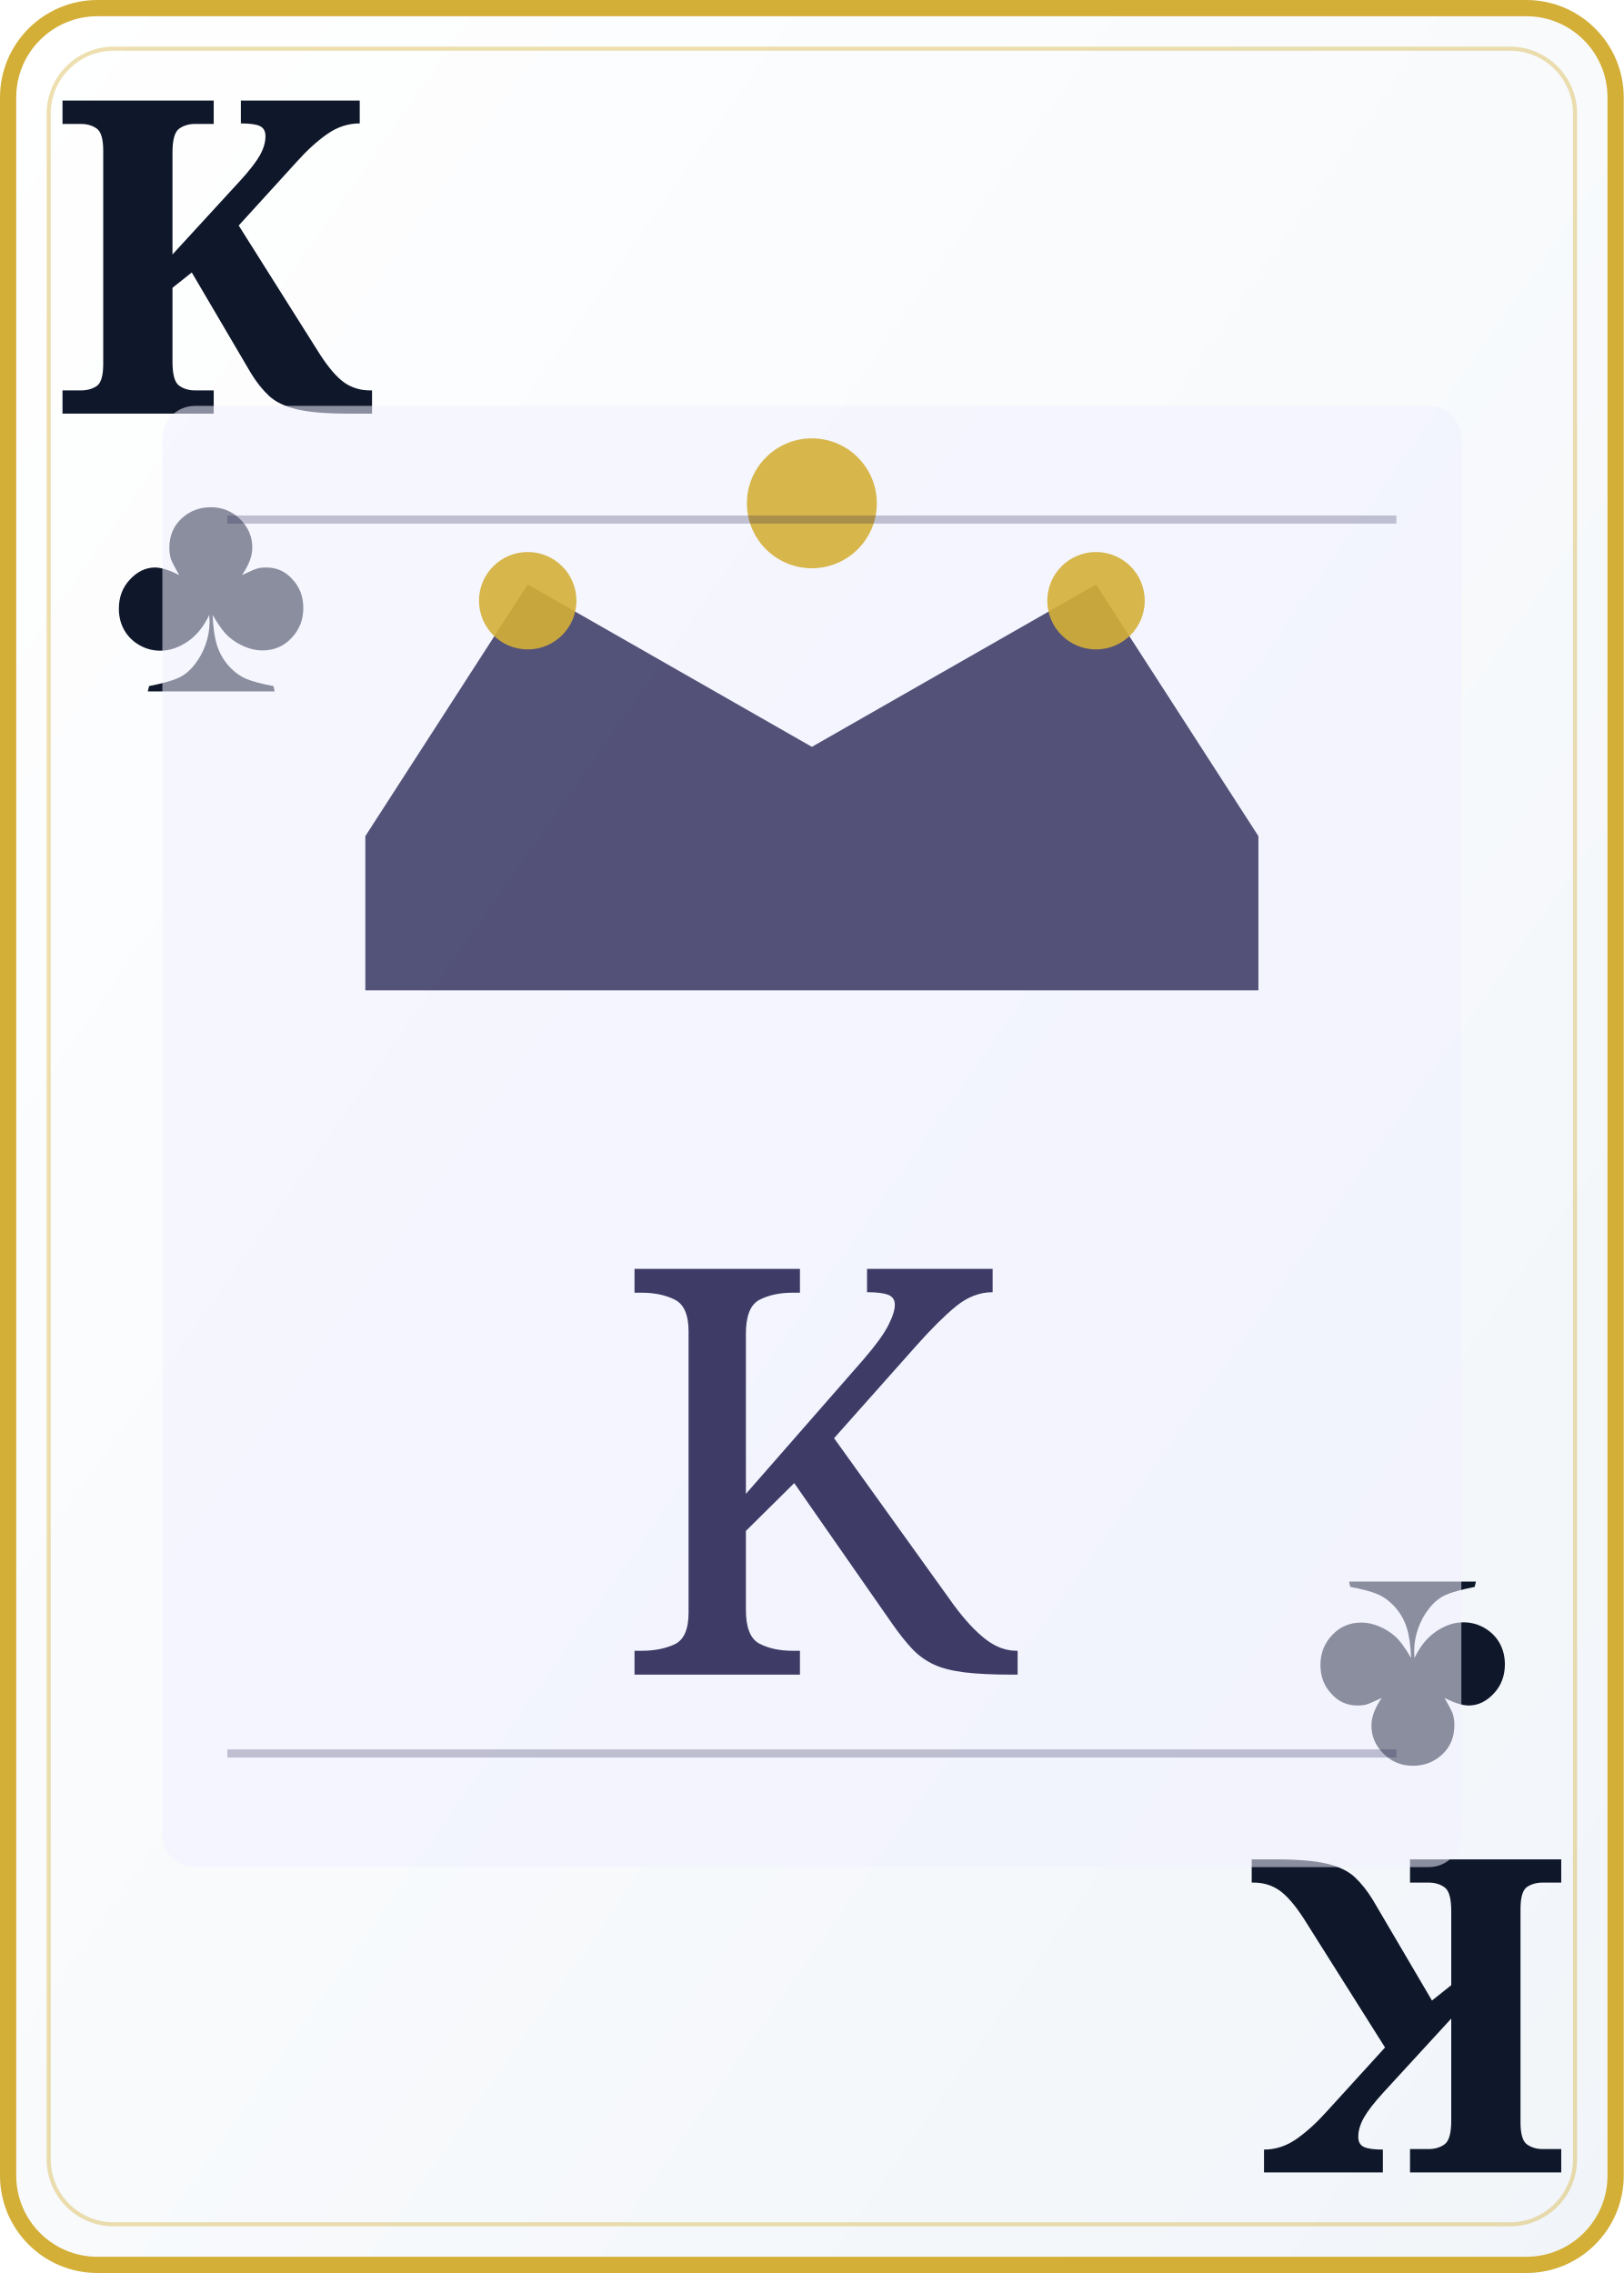
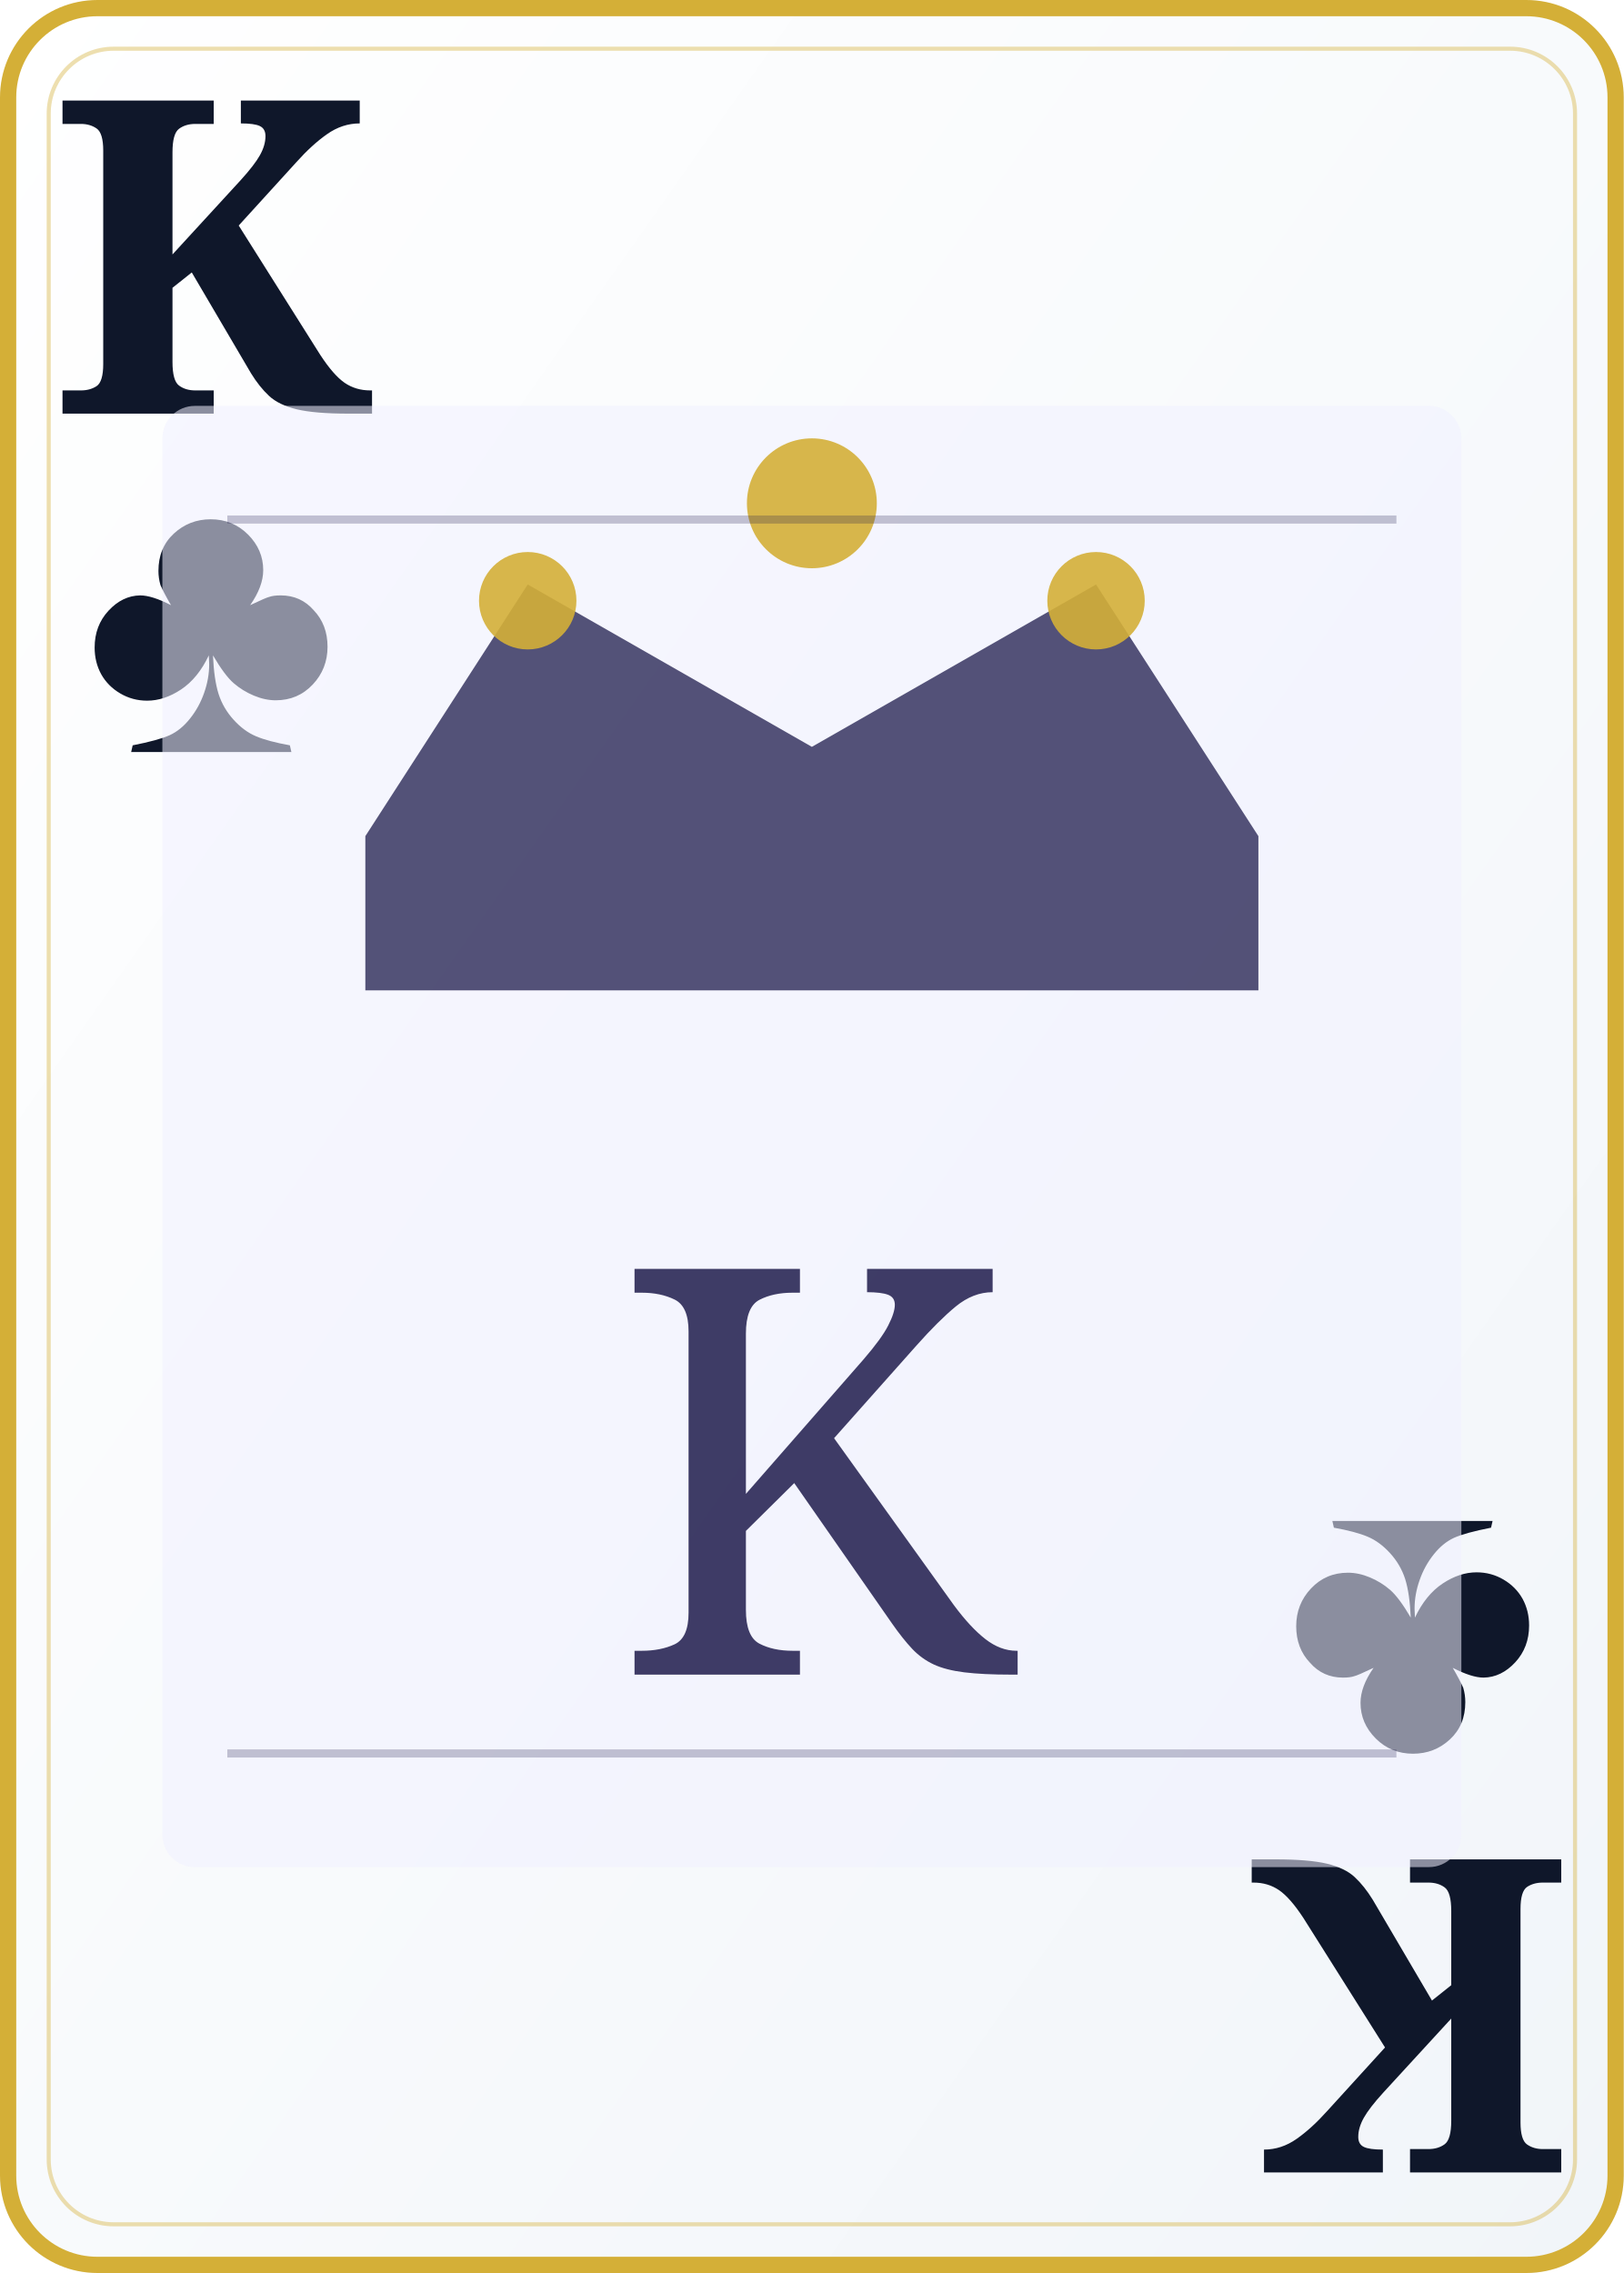
<svg xmlns="http://www.w3.org/2000/svg" viewBox="0 0 200 280" width="200" height="280">
  <defs>
    <linearGradient id="cardBg" x1="0%" y1="0%" x2="100%" y2="100%">
      <stop offset="0%" style="stop-color:#ffffff" />
      <stop offset="100%" style="stop-color:#f1f5f9" />
    </linearGradient>
  </defs>
  <rect width="200" height="280" rx="12" fill="url(#cardBg)" />
  <rect x="1" y="1" width="198" height="278" rx="11" fill="none" stroke="#d4af37" stroke-width="2" />
  <rect x="6" y="6" width="188" height="268" rx="8" fill="none" stroke="#d4af37" stroke-width="0.5" opacity="0.4" />
  <text x="26" y="30" font-family="Georgia,serif" font-size="54" font-weight="900" fill="#0f172a" text-anchor="middle" dominant-baseline="central">K</text>
-   <text x="26" y="72" font-family="Arial,sans-serif" font-size="38" fill="#0f172a" text-anchor="middle" dominant-baseline="central">♣</text>
+   <text x="26" y="76" font-family="Arial,sans-serif" font-size="48" fill="#0f172a" text-anchor="middle" dominant-baseline="central">♣</text>
  <text x="174" y="250" font-family="Georgia,serif" font-size="54" font-weight="900" fill="#0f172a" text-anchor="middle" dominant-baseline="central" transform="rotate(180,174,250)">K</text>
-   <text x="174" y="208" font-family="Arial,sans-serif" font-size="38" fill="#0f172a" text-anchor="middle" dominant-baseline="central" transform="rotate(180,174,208)">♣</text>
+   <text x="174" y="204" font-family="Arial,sans-serif" font-size="48" fill="#0f172a" text-anchor="middle" dominant-baseline="central" transform="rotate(180,174,204)">♣</text>
  <rect x="20" y="50" width="160" height="180" rx="4" fill="#f0f0ff" opacity="0.55" />
  <polygon points="45,103 65,72 100,92 135,72 155,103 155,122 45,122" fill="#1e1b4b" opacity="0.75" />
  <circle cx="65" cy="74" r="6" fill="#d4af37" opacity="0.9" />
  <circle cx="100" cy="62" r="8" fill="#d4af37" opacity="0.9" />
  <circle cx="135" cy="74" r="6" fill="#d4af37" opacity="0.9" />
  <text x="100" y="182" font-family="Georgia,serif" font-size="70" fill="#1e1b4b" text-anchor="middle" dominant-baseline="middle" opacity="0.85">K</text>
  <line x1="28" y1="64" x2="172" y2="64" stroke="#1e1b4b" stroke-width="1" opacity="0.25" />
  <line x1="28" y1="216" x2="172" y2="216" stroke="#1e1b4b" stroke-width="1" opacity="0.25" />
</svg>
